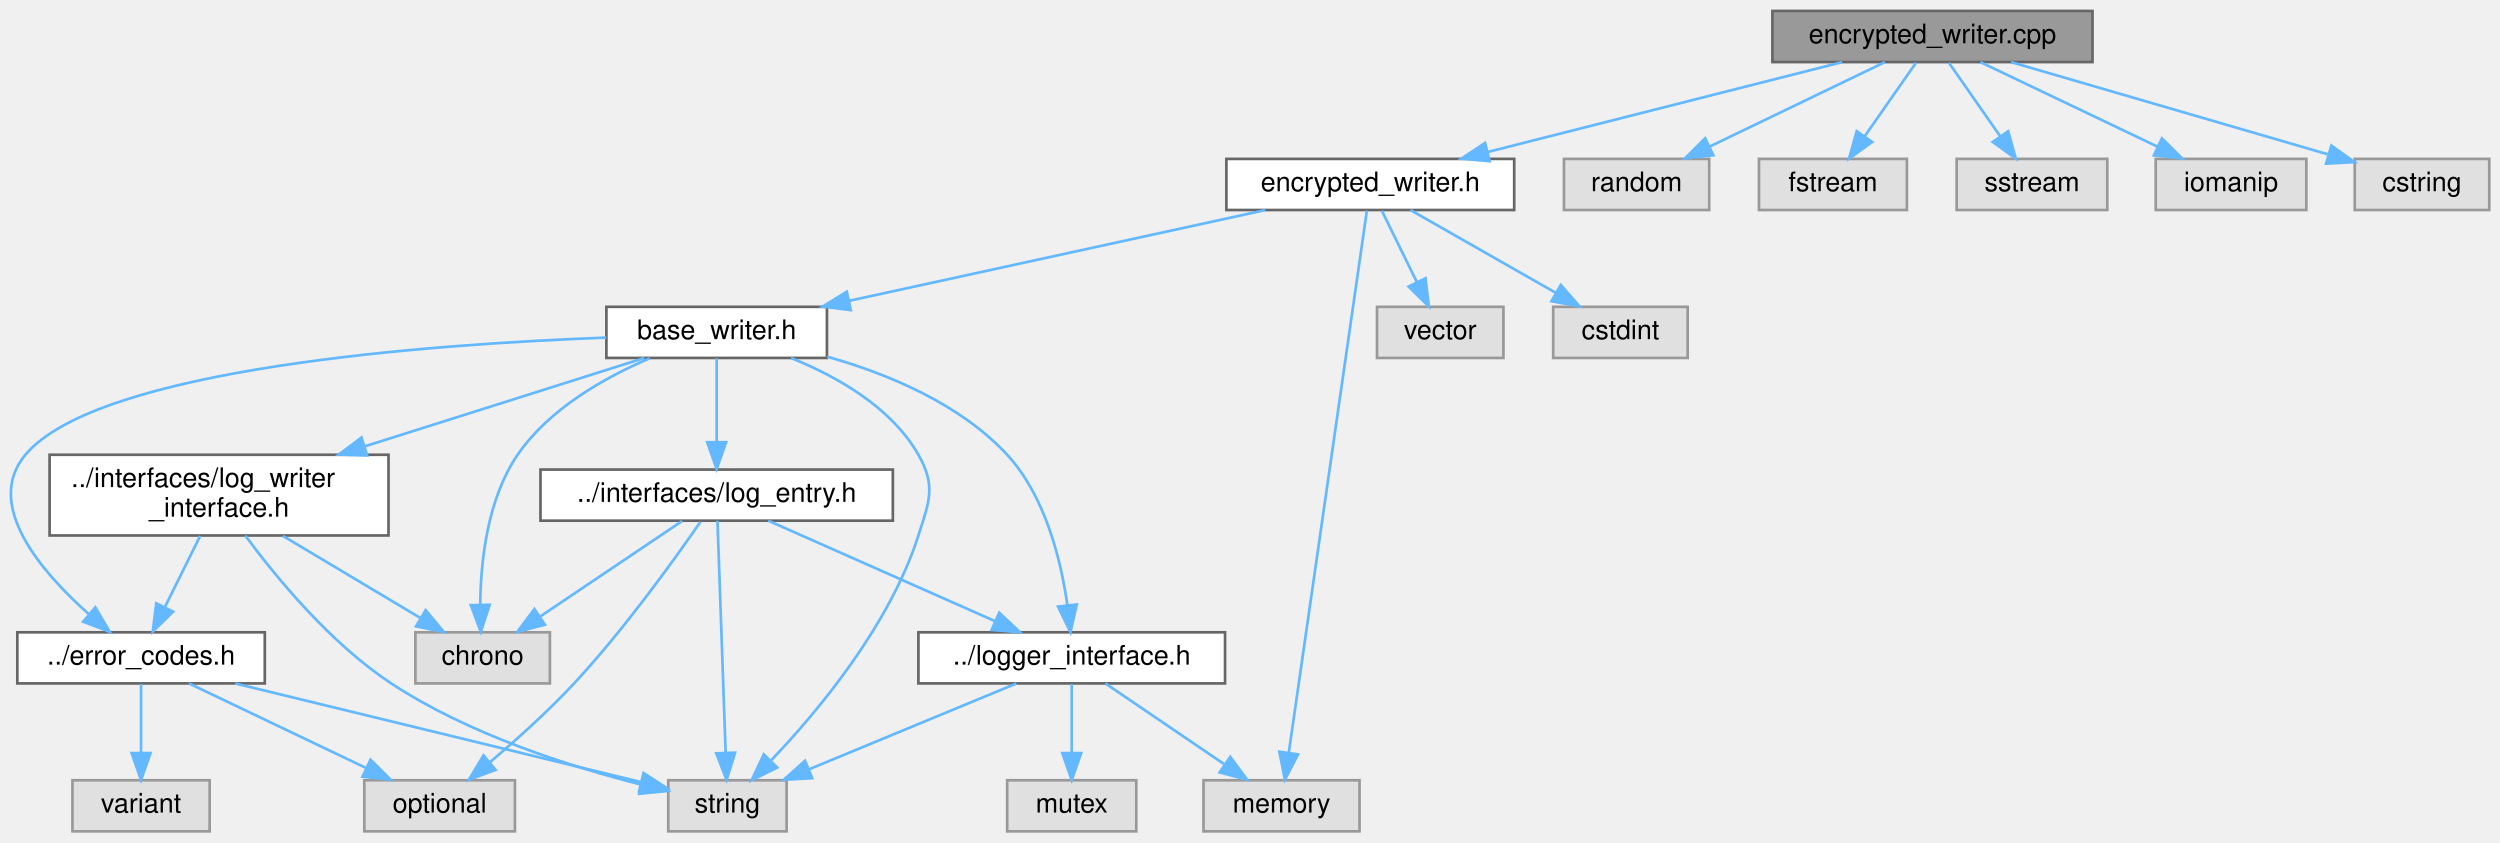
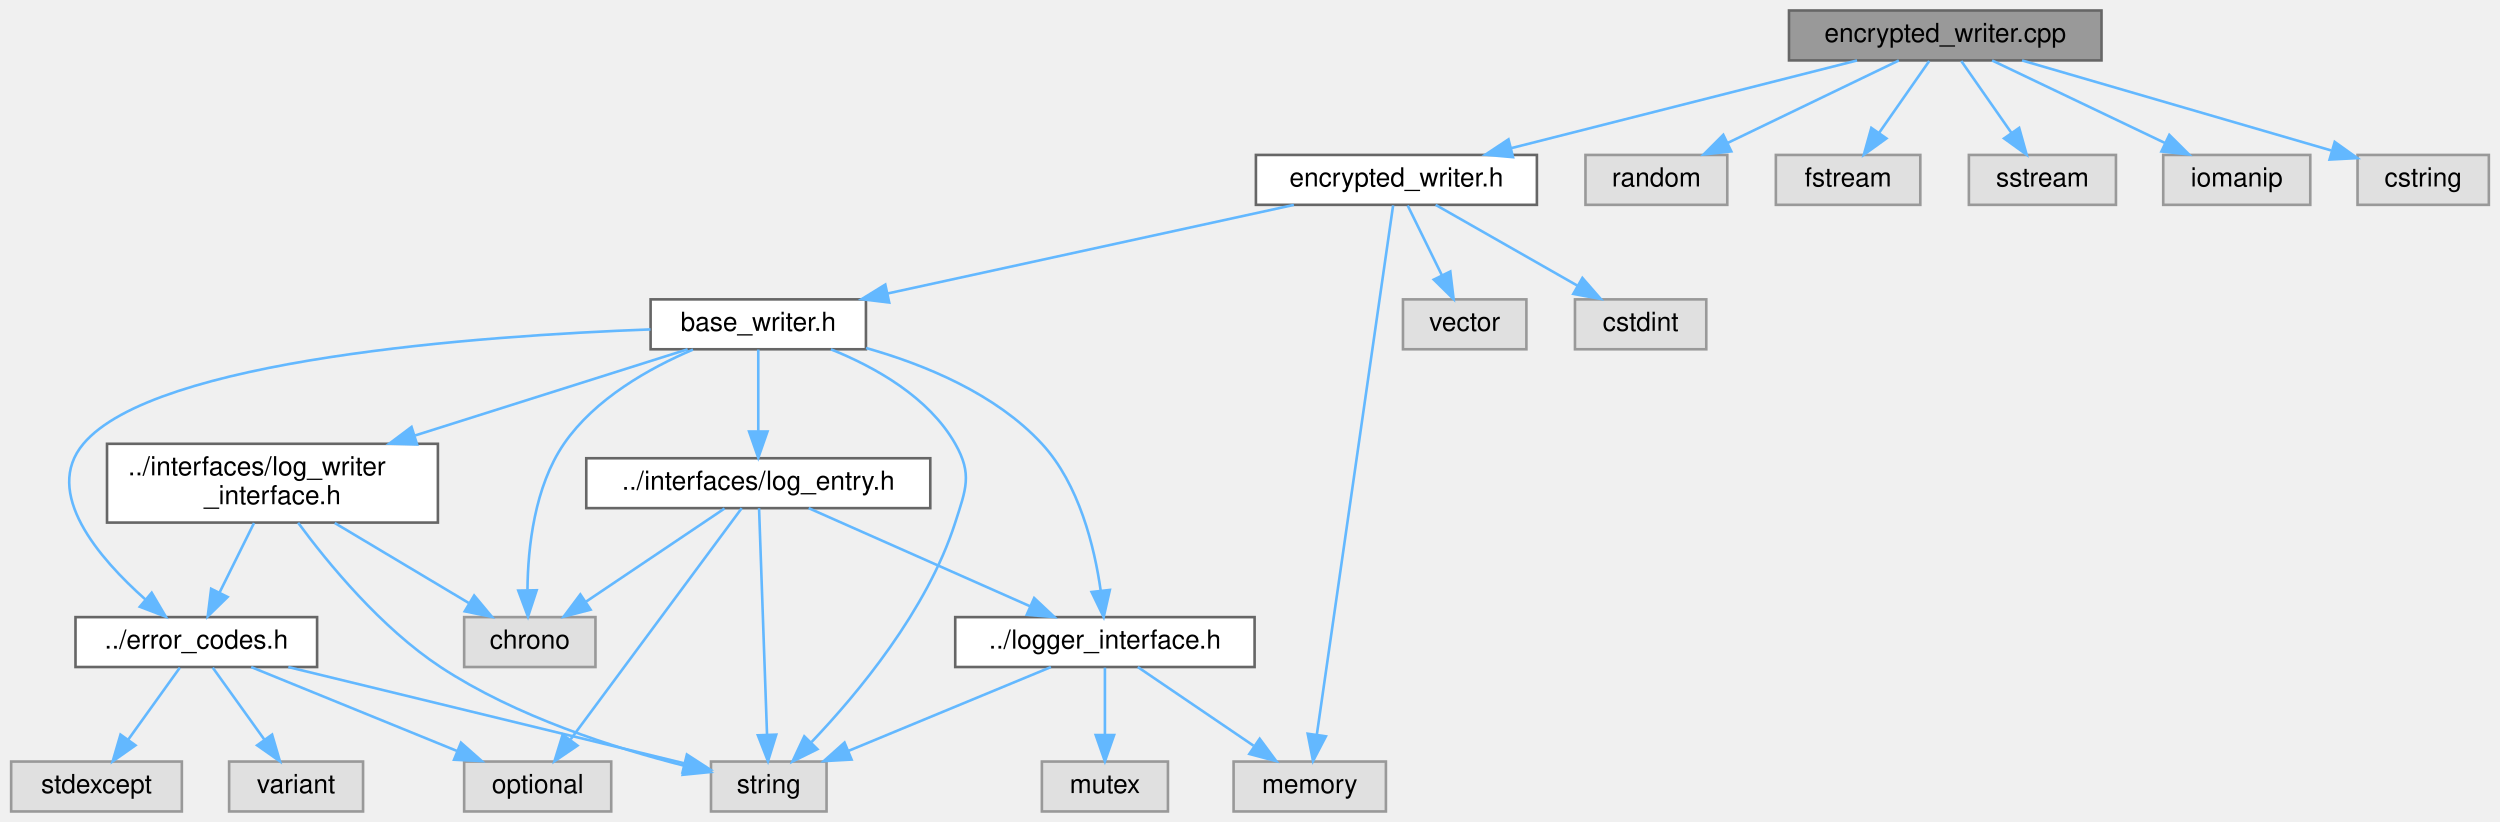
- <svg xmlns="http://www.w3.org/2000/svg" xmlns:xlink="http://www.w3.org/1999/xlink" width="929pt" height="313pt" viewBox="0.00 0.00 929.44 313.00">
+ <svg xmlns="http://www.w3.org/2000/svg" xmlns:xlink="http://www.w3.org/1999/xlink" width="952pt" height="313pt" viewBox="0.00 0.00 951.50 313.00">
  <g id="graph0" class="graph" transform="scale(1 1) rotate(0) translate(4 309)">
    <g id="Node000001" class="node">
      <g id="a_Node000001">
        <a xlink:title=" ">
-           <polygon fill="#999999" stroke="#666666" points="773.94,-305 654.94,-305 654.94,-286 773.94,-286 773.94,-305" />
-           <text text-anchor="middle" x="714.44" y="-293" font-family="Helvetica,sans-Serif" font-size="10.00">encrypted_writer.cpp</text>
+           <polygon fill="#999999" stroke="#666666" points="796,-305 677,-305 677,-286 796,-286 796,-305" />
+           <text text-anchor="middle" x="736.5" y="-293" font-family="Helvetica,sans-Serif" font-size="10.00">encrypted_writer.cpp</text>
        </a>
      </g>
    </g>
    <g id="Node000002" class="node">
      <g id="a_Node000002">
        <a xlink:href="encrypted__writer_8h.html" target="_top" xlink:title=" ">
-           <polygon fill="white" stroke="#666666" points="558.94,-250 451.94,-250 451.94,-231 558.94,-231 558.94,-250" />
-           <text text-anchor="middle" x="505.44" y="-238" font-family="Helvetica,sans-Serif" font-size="10.00">encrypted_writer.h</text>
+           <polygon fill="white" stroke="#666666" points="581,-250 474,-250 474,-231 581,-231 581,-250" />
+           <text text-anchor="middle" x="527.5" y="-238" font-family="Helvetica,sans-Serif" font-size="10.00">encrypted_writer.h</text>
        </a>
      </g>
    </g>
    <g id="edge1_Node000001_Node000002" class="edge">
      <g id="a_edge1_Node000001_Node000002">
        <a xlink:title=" ">
-           <path fill="none" stroke="#63b8ff" d="M680.86,-285.98C645.09,-276.91 588.32,-262.52 549.1,-252.57" />
-           <polygon fill="#63b8ff" stroke="#63b8ff" points="549.83,-249.15 539.28,-250.08 548.11,-255.93 549.83,-249.15" />
-         </a>
-       </g>
-     </g>
-     <g id="Node000016" class="node">
-       <g id="a_Node000016">
-         <a xlink:title=" ">
-           <polygon fill="#e0e0e0" stroke="#999999" points="631.44,-250 577.44,-250 577.44,-231 631.44,-231 631.44,-250" />
-           <text text-anchor="middle" x="604.44" y="-238" font-family="Helvetica,sans-Serif" font-size="10.00">random</text>
-         </a>
-       </g>
-     </g>
-     <g id="edge25_Node000001_Node000016" class="edge">
-       <g id="a_edge25_Node000001_Node000016">
-         <a xlink:title=" ">
-           <path fill="none" stroke="#63b8ff" d="M696.76,-285.98C679.15,-277.5 651.86,-264.35 631.51,-254.54" />
-           <polygon fill="#63b8ff" stroke="#63b8ff" points="632.96,-251.36 622.43,-250.17 629.92,-257.66 632.96,-251.36" />
+           <path fill="none" stroke="#63b8ff" d="M702.92,-285.98C667.15,-276.91 610.38,-262.52 571.16,-252.57" />
+           <polygon fill="#63b8ff" stroke="#63b8ff" points="571.9,-249.15 561.34,-250.08 570.18,-255.93 571.9,-249.15" />
        </a>
      </g>
    </g>
    <g id="Node000017" class="node">
      <g id="a_Node000017">
        <a xlink:title=" ">
-           <polygon fill="#e0e0e0" stroke="#999999" points="704.94,-250 649.94,-250 649.94,-231 704.94,-231 704.94,-250" />
-           <text text-anchor="middle" x="677.44" y="-238" font-family="Helvetica,sans-Serif" font-size="10.00">fstream</text>
+           <polygon fill="#e0e0e0" stroke="#999999" points="653.5,-250 599.5,-250 599.5,-231 653.5,-231 653.5,-250" />
+           <text text-anchor="middle" x="626.5" y="-238" font-family="Helvetica,sans-Serif" font-size="10.00">random</text>
        </a>
      </g>
    </g>
    <g id="edge26_Node000001_Node000017" class="edge">
      <g id="a_edge26_Node000001_Node000017">
        <a xlink:title=" ">
-           <path fill="none" stroke="#63b8ff" d="M708.33,-285.75C703.16,-278.34 695.59,-267.5 689.24,-258.41" />
-           <polygon fill="#63b8ff" stroke="#63b8ff" points="692.03,-256.29 683.43,-250.09 686.29,-260.29 692.03,-256.29" />
+           <path fill="none" stroke="#63b8ff" d="M718.83,-285.98C701.21,-277.5 673.92,-264.35 653.57,-254.54" />
+           <polygon fill="#63b8ff" stroke="#63b8ff" points="655.02,-251.36 644.49,-250.17 651.98,-257.66 655.02,-251.36" />
        </a>
      </g>
    </g>
    <g id="Node000018" class="node">
      <g id="a_Node000018">
        <a xlink:title=" ">
-           <polygon fill="#e0e0e0" stroke="#999999" points="779.44,-250 723.44,-250 723.44,-231 779.44,-231 779.44,-250" />
-           <text text-anchor="middle" x="751.44" y="-238" font-family="Helvetica,sans-Serif" font-size="10.00">sstream</text>
+           <polygon fill="#e0e0e0" stroke="#999999" points="727,-250 672,-250 672,-231 727,-231 727,-250" />
+           <text text-anchor="middle" x="699.5" y="-238" font-family="Helvetica,sans-Serif" font-size="10.00">fstream</text>
        </a>
      </g>
    </g>
    <g id="edge27_Node000001_Node000018" class="edge">
      <g id="a_edge27_Node000001_Node000018">
        <a xlink:title=" ">
-           <path fill="none" stroke="#63b8ff" d="M720.55,-285.75C725.72,-278.34 733.28,-267.5 739.63,-258.41" />
-           <polygon fill="#63b8ff" stroke="#63b8ff" points="742.59,-260.29 745.44,-250.09 736.85,-256.29 742.59,-260.29" />
+           <path fill="none" stroke="#63b8ff" d="M730.39,-285.75C725.22,-278.34 717.65,-267.5 711.31,-258.41" />
+           <polygon fill="#63b8ff" stroke="#63b8ff" points="714.09,-256.29 705.5,-250.09 708.35,-260.29 714.09,-256.29" />
        </a>
      </g>
    </g>
    <g id="Node000019" class="node">
      <g id="a_Node000019">
        <a xlink:title=" ">
-           <polygon fill="#e0e0e0" stroke="#999999" points="853.44,-250 797.44,-250 797.44,-231 853.44,-231 853.44,-250" />
-           <text text-anchor="middle" x="825.44" y="-238" font-family="Helvetica,sans-Serif" font-size="10.00">iomanip</text>
+           <polygon fill="#e0e0e0" stroke="#999999" points="801.5,-250 745.5,-250 745.5,-231 801.5,-231 801.5,-250" />
+           <text text-anchor="middle" x="773.5" y="-238" font-family="Helvetica,sans-Serif" font-size="10.00">sstream</text>
        </a>
      </g>
    </g>
    <g id="edge28_Node000001_Node000019" class="edge">
      <g id="a_edge28_Node000001_Node000019">
        <a xlink:title=" ">
-           <path fill="none" stroke="#63b8ff" d="M732.27,-285.98C750.05,-277.5 777.58,-264.35 798.12,-254.54" />
-           <polygon fill="#63b8ff" stroke="#63b8ff" points="799.76,-257.64 807.28,-250.17 796.75,-251.32 799.76,-257.64" />
+           <path fill="none" stroke="#63b8ff" d="M742.61,-285.75C747.78,-278.34 755.35,-267.5 761.69,-258.41" />
+           <polygon fill="#63b8ff" stroke="#63b8ff" points="764.65,-260.29 767.5,-250.09 758.91,-256.29 764.65,-260.29" />
        </a>
      </g>
    </g>
    <g id="Node000020" class="node">
      <g id="a_Node000020">
        <a xlink:title=" ">
-           <polygon fill="#e0e0e0" stroke="#999999" points="921.44,-250 871.44,-250 871.44,-231 921.44,-231 921.44,-250" />
-           <text text-anchor="middle" x="896.44" y="-238" font-family="Helvetica,sans-Serif" font-size="10.00">cstring</text>
+           <polygon fill="#e0e0e0" stroke="#999999" points="875.5,-250 819.5,-250 819.5,-231 875.5,-231 875.5,-250" />
+           <text text-anchor="middle" x="847.5" y="-238" font-family="Helvetica,sans-Serif" font-size="10.00">iomanip</text>
        </a>
      </g>
    </g>
    <g id="edge29_Node000001_Node000020" class="edge">
      <g id="a_edge29_Node000001_Node000020">
        <a xlink:title=" ">
-           <path fill="none" stroke="#63b8ff" d="M743.68,-285.98C775.73,-276.65 827.14,-261.68 861.35,-251.72" />
-           <polygon fill="#63b8ff" stroke="#63b8ff" points="862.75,-254.96 871.37,-248.8 860.79,-248.24 862.75,-254.96" />
+           <path fill="none" stroke="#63b8ff" d="M754.33,-285.98C772.11,-277.5 799.65,-264.35 820.18,-254.54" />
+           <polygon fill="#63b8ff" stroke="#63b8ff" points="821.83,-257.64 829.34,-250.17 818.81,-251.32 821.83,-257.64" />
+         </a>
+       </g>
+     </g>
+     <g id="Node000021" class="node">
+       <g id="a_Node000021">
+         <a xlink:title=" ">
+           <polygon fill="#e0e0e0" stroke="#999999" points="943.5,-250 893.5,-250 893.5,-231 943.5,-231 943.5,-250" />
+           <text text-anchor="middle" x="918.5" y="-238" font-family="Helvetica,sans-Serif" font-size="10.00">cstring</text>
+         </a>
+       </g>
+     </g>
+     <g id="edge30_Node000001_Node000021" class="edge">
+       <g id="a_edge30_Node000001_Node000021">
+         <a xlink:title=" ">
+           <path fill="none" stroke="#63b8ff" d="M765.74,-285.98C797.8,-276.65 849.21,-261.68 883.41,-251.72" />
+           <polygon fill="#63b8ff" stroke="#63b8ff" points="884.81,-254.96 893.43,-248.8 882.85,-248.24 884.81,-254.96" />
        </a>
      </g>
    </g>
    <g id="Node000003" class="node">
      <g id="a_Node000003">
        <a xlink:href="base__writer_8h.html" target="_top" xlink:title=" ">
-           <polygon fill="white" stroke="#666666" points="303.44,-195 221.44,-195 221.44,-176 303.44,-176 303.44,-195" />
-           <text text-anchor="middle" x="262.44" y="-183" font-family="Helvetica,sans-Serif" font-size="10.00">base_writer.h</text>
+           <polygon fill="white" stroke="#666666" points="325.5,-195 243.5,-195 243.5,-176 325.5,-176 325.5,-195" />
+           <text text-anchor="middle" x="284.5" y="-183" font-family="Helvetica,sans-Serif" font-size="10.00">base_writer.h</text>
        </a>
      </g>
    </g>
    <g id="edge2_Node000002_Node000003" class="edge">
      <g id="a_edge2_Node000002_Node000003">
        <a xlink:title=" ">
-           <path fill="none" stroke="#63b8ff" d="M466.4,-230.98C424.36,-221.82 357.4,-207.21 311.76,-197.26" />
-           <polygon fill="#63b8ff" stroke="#63b8ff" points="312.3,-193.79 301.79,-195.08 310.81,-200.63 312.3,-193.79" />
+           <path fill="none" stroke="#63b8ff" d="M488.46,-230.98C446.42,-221.82 379.46,-207.21 333.82,-197.26" />
+           <polygon fill="#63b8ff" stroke="#63b8ff" points="334.36,-193.79 323.85,-195.08 332.87,-200.63 334.36,-193.79" />
        </a>
      </g>
    </g>
    <g id="Node000007" class="node">
      <g id="a_Node000007">
        <a xlink:title=" ">
-           <polygon fill="#e0e0e0" stroke="#999999" points="501.44,-19 443.44,-19 443.44,0 501.44,0 501.44,-19" />
-           <text text-anchor="middle" x="472.44" y="-7" font-family="Helvetica,sans-Serif" font-size="10.00">memory</text>
-         </a>
-       </g>
-     </g>
-     <g id="edge22_Node000002_Node000007" class="edge">
-       <g id="a_edge22_Node000002_Node000007">
-         <a xlink:title=" ">
-           <path fill="none" stroke="#63b8ff" d="M504.18,-230.8C499.36,-197.29 481.89,-76.08 475.13,-29.2" />
-           <polygon fill="#63b8ff" stroke="#63b8ff" points="478.58,-28.6 473.69,-19.21 471.65,-29.6 478.58,-28.6" />
-         </a>
-       </g>
-     </g>
-     <g id="Node000014" class="node">
-       <g id="a_Node000014">
-         <a xlink:title=" ">
-           <polygon fill="#e0e0e0" stroke="#999999" points="554.94,-195 507.94,-195 507.94,-176 554.94,-176 554.94,-195" />
-           <text text-anchor="middle" x="531.44" y="-183" font-family="Helvetica,sans-Serif" font-size="10.00">vector</text>
-         </a>
-       </g>
-     </g>
-     <g id="edge23_Node000002_Node000014" class="edge">
-       <g id="a_edge23_Node000002_Node000014">
-         <a xlink:title=" ">
-           <path fill="none" stroke="#63b8ff" d="M509.73,-230.75C513.25,-223.57 518.35,-213.18 522.72,-204.27" />
-           <polygon fill="#63b8ff" stroke="#63b8ff" points="525.96,-205.61 527.22,-195.09 519.68,-202.53 525.96,-205.61" />
+           <polygon fill="#e0e0e0" stroke="#999999" points="523.5,-19 465.5,-19 465.5,0 523.5,0 523.5,-19" />
+           <text text-anchor="middle" x="494.5" y="-7" font-family="Helvetica,sans-Serif" font-size="10.00">memory</text>
+         </a>
+       </g>
+     </g>
+     <g id="edge23_Node000002_Node000007" class="edge">
+       <g id="a_edge23_Node000002_Node000007">
+         <a xlink:title=" ">
+           <path fill="none" stroke="#63b8ff" d="M526.25,-230.8C521.42,-197.29 503.95,-76.08 497.19,-29.2" />
+           <polygon fill="#63b8ff" stroke="#63b8ff" points="500.65,-28.6 495.75,-19.21 493.72,-29.6 500.65,-28.6" />
        </a>
      </g>
    </g>
    <g id="Node000015" class="node">
      <g id="a_Node000015">
        <a xlink:title=" ">
-           <polygon fill="#e0e0e0" stroke="#999999" points="623.44,-195 573.44,-195 573.44,-176 623.44,-176 623.44,-195" />
-           <text text-anchor="middle" x="598.44" y="-183" font-family="Helvetica,sans-Serif" font-size="10.00">cstdint</text>
+           <polygon fill="#e0e0e0" stroke="#999999" points="577,-195 530,-195 530,-176 577,-176 577,-195" />
+           <text text-anchor="middle" x="553.5" y="-183" font-family="Helvetica,sans-Serif" font-size="10.00">vector</text>
        </a>
      </g>
    </g>
    <g id="edge24_Node000002_Node000015" class="edge">
      <g id="a_edge24_Node000002_Node000015">
        <a xlink:title=" ">
-           <path fill="none" stroke="#63b8ff" d="M520.38,-230.98C534.94,-222.69 557.31,-209.94 574.37,-200.22" />
-           <polygon fill="#63b8ff" stroke="#63b8ff" points="576.27,-203.16 583.22,-195.17 572.8,-197.08 576.27,-203.16" />
+           <path fill="none" stroke="#63b8ff" d="M531.79,-230.75C535.31,-223.57 540.41,-213.18 544.78,-204.27" />
+           <polygon fill="#63b8ff" stroke="#63b8ff" points="548.02,-205.61 549.29,-195.09 541.74,-202.53 548.02,-205.61" />
+         </a>
+       </g>
+     </g>
+     <g id="Node000016" class="node">
+       <g id="a_Node000016">
+         <a xlink:title=" ">
+           <polygon fill="#e0e0e0" stroke="#999999" points="645.5,-195 595.5,-195 595.5,-176 645.5,-176 645.5,-195" />
+           <text text-anchor="middle" x="620.5" y="-183" font-family="Helvetica,sans-Serif" font-size="10.00">cstdint</text>
+         </a>
+       </g>
+     </g>
+     <g id="edge25_Node000002_Node000016" class="edge">
+       <g id="a_edge25_Node000002_Node000016">
+         <a xlink:title=" ">
+           <path fill="none" stroke="#63b8ff" d="M542.44,-230.98C557,-222.69 579.37,-209.94 596.43,-200.22" />
+           <polygon fill="#63b8ff" stroke="#63b8ff" points="598.33,-203.16 605.29,-195.17 594.86,-197.08 598.33,-203.16" />
        </a>
      </g>
    </g>
    <g id="Node000004" class="node">
      <g id="a_Node000004">
        <a xlink:title=" ">
-           <polygon fill="#e0e0e0" stroke="#999999" points="288.44,-19 244.44,-19 244.44,0 288.44,0 288.44,-19" />
-           <text text-anchor="middle" x="266.44" y="-7" font-family="Helvetica,sans-Serif" font-size="10.00">string</text>
+           <polygon fill="#e0e0e0" stroke="#999999" points="310.5,-19 266.5,-19 266.5,0 310.5,0 310.5,-19" />
+           <text text-anchor="middle" x="288.5" y="-7" font-family="Helvetica,sans-Serif" font-size="10.00">string</text>
        </a>
      </g>
    </g>
    <g id="edge3_Node000003_Node000004" class="edge">
      <g id="a_edge3_Node000003_Node000004">
        <a xlink:title=" ">
-           <path fill="none" stroke="#63b8ff" d="M290.09,-175.98C307.02,-169.17 327.32,-157.76 337.44,-140 344.04,-128.41 341.5,-122.7 337.44,-110 326.72,-76.52 300.15,-44.71 282.73,-26.43" />
-           <polygon fill="#63b8ff" stroke="#63b8ff" points="284.96,-23.71 275.45,-19.02 279.96,-28.61 284.96,-23.71" />
+           <path fill="none" stroke="#63b8ff" d="M312.15,-175.98C329.08,-169.17 349.39,-157.76 359.5,-140 366.1,-128.41 363.57,-122.7 359.5,-110 348.78,-76.52 322.21,-44.71 304.79,-26.43" />
+           <polygon fill="#63b8ff" stroke="#63b8ff" points="307.02,-23.71 297.52,-19.02 302.02,-28.61 307.02,-23.71" />
        </a>
      </g>
    </g>
    <g id="Node000005" class="node">
      <g id="a_Node000005">
        <a xlink:title=" ">
-           <polygon fill="#e0e0e0" stroke="#999999" points="200.44,-74 150.44,-74 150.44,-55 200.44,-55 200.44,-74" />
-           <text text-anchor="middle" x="175.44" y="-62" font-family="Helvetica,sans-Serif" font-size="10.00">chrono</text>
+           <polygon fill="#e0e0e0" stroke="#999999" points="222.5,-74 172.5,-74 172.5,-55 222.5,-55 222.5,-74" />
+           <text text-anchor="middle" x="197.5" y="-62" font-family="Helvetica,sans-Serif" font-size="10.00">chrono</text>
        </a>
      </g>
    </g>
    <g id="edge4_Node000003_Node000005" class="edge">
      <g id="a_edge4_Node000003_Node000005">
        <a xlink:title=" ">
-           <path fill="none" stroke="#63b8ff" d="M237.58,-175.88C221.03,-168.83 200.22,-157.19 188.44,-140 177.21,-123.62 174.71,-100.58 174.55,-84.48" />
-           <polygon fill="#63b8ff" stroke="#63b8ff" points="178.05,-84.23 174.75,-74.17 171.05,-84.1 178.05,-84.23" />
+           <path fill="none" stroke="#63b8ff" d="M259.64,-175.88C243.09,-168.83 222.28,-157.19 210.5,-140 199.27,-123.62 196.77,-100.58 196.61,-84.48" />
+           <polygon fill="#63b8ff" stroke="#63b8ff" points="200.11,-84.23 196.81,-74.17 193.11,-84.1 200.11,-84.23" />
        </a>
      </g>
    </g>
    <g id="Node000006" class="node">
      <g id="a_Node000006">
        <a xlink:href="logger__interface_8h.html" target="_top" xlink:title=" ">
-           <polygon fill="white" stroke="#666666" points="451.44,-74 337.44,-74 337.44,-55 451.44,-55 451.44,-74" />
-           <text text-anchor="middle" x="394.44" y="-62" font-family="Helvetica,sans-Serif" font-size="10.00">../logger_interface.h</text>
+           <polygon fill="white" stroke="#666666" points="473.5,-74 359.5,-74 359.5,-55 473.5,-55 473.5,-74" />
+           <text text-anchor="middle" x="416.5" y="-62" font-family="Helvetica,sans-Serif" font-size="10.00">../logger_interface.h</text>
        </a>
      </g>
    </g>
    <g id="edge5_Node000003_Node000006" class="edge">
      <g id="a_edge5_Node000003_Node000006">
        <a xlink:title=" ">
-           <path fill="none" stroke="#63b8ff" d="M303.49,-176.48C326.03,-170.1 352.89,-158.99 370.44,-140 384.67,-124.59 390.47,-100.67 392.82,-84.11" />
-           <polygon fill="#63b8ff" stroke="#63b8ff" points="396.32,-84.35 393.97,-74.02 389.36,-83.56 396.32,-84.35" />
+           <path fill="none" stroke="#63b8ff" d="M325.55,-176.48C348.1,-170.1 374.96,-158.99 392.5,-140 406.73,-124.59 412.53,-100.67 414.89,-84.11" />
+           <polygon fill="#63b8ff" stroke="#63b8ff" points="418.38,-84.35 416.03,-74.02 411.43,-83.56 418.38,-84.35" />
        </a>
      </g>
    </g>
    <g id="Node000009" class="node">
      <g id="a_Node000009">
        <a xlink:href="error__codes_8h.html" target="_top" xlink:title=" ">
-           <polygon fill="white" stroke="#666666" points="94.44,-74 2.44,-74 2.44,-55 94.44,-55 94.44,-74" />
-           <text text-anchor="middle" x="48.44" y="-62" font-family="Helvetica,sans-Serif" font-size="10.00">../error_codes.h</text>
+           <polygon fill="white" stroke="#666666" points="116.5,-74 24.5,-74 24.5,-55 116.5,-55 116.5,-74" />
+           <text text-anchor="middle" x="70.5" y="-62" font-family="Helvetica,sans-Serif" font-size="10.00">../error_codes.h</text>
        </a>
      </g>
    </g>
    <g id="edge9_Node000003_Node000009" class="edge">
      <g id="a_edge9_Node000003_Node000009">
        <a xlink:title=" ">
-           <path fill="none" stroke="#63b8ff" d="M221.38,-183.56C155.94,-181.11 32.56,-172.22 5.44,-140 -10.16,-121.47 11.26,-96.52 29.06,-80.72" />
-           <polygon fill="#63b8ff" stroke="#63b8ff" points="31.44,-83.29 36.83,-74.16 26.93,-77.94 31.44,-83.29" />
+           <path fill="none" stroke="#63b8ff" d="M243.45,-183.56C178,-181.11 54.62,-172.22 27.5,-140 11.9,-121.47 33.32,-96.52 51.12,-80.72" />
+           <polygon fill="#63b8ff" stroke="#63b8ff" points="53.51,-83.29 58.89,-74.16 48.99,-77.94 53.51,-83.29" />
+         </a>
+       </g>
+     </g>
+     <g id="Node000013" class="node">
+       <g id="a_Node000013">
+         <a xlink:href="log__writer__interface_8h.html" target="_top" xlink:title=" ">
+           <polygon fill="white" stroke="#666666" points="162.5,-140 36.5,-140 36.5,-110 162.5,-110 162.5,-140" />
+           <text text-anchor="start" x="44.5" y="-128" font-family="Helvetica,sans-Serif" font-size="10.00">../interfaces/log_writer</text>
+           <text text-anchor="middle" x="99.5" y="-117" font-family="Helvetica,sans-Serif" font-size="10.00">_interface.h</text>
+         </a>
+       </g>
+     </g>
+     <g id="edge14_Node000003_Node000013" class="edge">
+       <g id="a_edge14_Node000003_Node000013">
+         <a xlink:title=" ">
+           <path fill="none" stroke="#63b8ff" d="M257.6,-175.99C230.51,-167.43 187.96,-153.97 153.82,-143.18" />
+           <polygon fill="#63b8ff" stroke="#63b8ff" points="154.57,-139.74 143.98,-140.06 152.46,-146.42 154.57,-139.74" />
+         </a>
+       </g>
+     </g>
+     <g id="Node000014" class="node">
+       <g id="a_Node000014">
+         <a xlink:href="log__entry_8h.html" target="_top" xlink:title=" ">
+           <polygon fill="white" stroke="#666666" points="350,-134.5 219,-134.5 219,-115.5 350,-115.5 350,-134.5" />
+           <text text-anchor="middle" x="284.5" y="-122.5" font-family="Helvetica,sans-Serif" font-size="10.00">../interfaces/log_entry.h</text>
+         </a>
+       </g>
+     </g>
+     <g id="edge18_Node000003_Node000014" class="edge">
+       <g id="a_edge18_Node000003_Node000014">
+         <a xlink:title=" ">
+           <path fill="none" stroke="#63b8ff" d="M284.5,-175.87C284.5,-167.75 284.5,-155.31 284.5,-144.89" />
+           <polygon fill="#63b8ff" stroke="#63b8ff" points="288,-144.67 284.5,-134.67 281,-144.67 288,-144.67" />
+         </a>
+       </g>
+     </g>
+     <g id="edge8_Node000006_Node000004" class="edge">
+       <g id="a_edge8_Node000006_Node000004">
+         <a xlink:title=" ">
+           <path fill="none" stroke="#63b8ff" d="M395.93,-54.98C375.07,-46.34 342.53,-32.87 318.73,-23.02" />
+           <polygon fill="#63b8ff" stroke="#63b8ff" points="320.02,-19.76 309.44,-19.17 317.34,-26.23 320.02,-19.76" />
+         </a>
+       </g>
+     </g>
+     <g id="edge6_Node000006_Node000007" class="edge">
+       <g id="a_edge6_Node000006_Node000007">
+         <a xlink:title=" ">
+           <path fill="none" stroke="#63b8ff" d="M429.03,-54.98C440.9,-46.92 458.96,-34.65 473.11,-25.03" />
+           <polygon fill="#63b8ff" stroke="#63b8ff" points="475.44,-27.69 481.74,-19.17 471.5,-21.9 475.44,-27.69" />
+         </a>
+       </g>
+     </g>
+     <g id="Node000008" class="node">
+       <g id="a_Node000008">
+         <a xlink:title=" ">
+           <polygon fill="#e0e0e0" stroke="#999999" points="440.5,-19 392.5,-19 392.5,0 440.5,0 440.5,-19" />
+           <text text-anchor="middle" x="416.5" y="-7" font-family="Helvetica,sans-Serif" font-size="10.00">mutex</text>
+         </a>
+       </g>
+     </g>
+     <g id="edge7_Node000006_Node000008" class="edge">
+       <g id="a_edge7_Node000006_Node000008">
+         <a xlink:title=" ">
+           <path fill="none" stroke="#63b8ff" d="M416.5,-54.75C416.5,-47.8 416.5,-37.85 416.5,-29.13" />
+           <polygon fill="#63b8ff" stroke="#63b8ff" points="420,-29.09 416.5,-19.09 413,-29.09 420,-29.09" />
+         </a>
+       </g>
+     </g>
+     <g id="edge10_Node000009_Node000004" class="edge">
+       <g id="a_edge10_Node000009_Node000004">
+         <a xlink:title=" ">
+           <path fill="none" stroke="#63b8ff" d="M105.53,-54.98C147.16,-44.86 216.05,-28.11 256.36,-18.31" />
+           <polygon fill="#63b8ff" stroke="#63b8ff" points="257.32,-21.68 266.21,-15.92 255.66,-14.88 257.32,-21.68" />
+         </a>
+       </g>
+     </g>
+     <g id="Node000010" class="node">
+       <g id="a_Node000010">
+         <a xlink:title=" ">
+           <polygon fill="#e0e0e0" stroke="#999999" points="65,-19 0,-19 0,0 65,0 65,-19" />
+           <text text-anchor="middle" x="32.5" y="-7" font-family="Helvetica,sans-Serif" font-size="10.00">stdexcept</text>
+         </a>
+       </g>
+     </g>
+     <g id="edge11_Node000009_Node000010" class="edge">
+       <g id="a_edge11_Node000009_Node000010">
+         <a xlink:title=" ">
+           <path fill="none" stroke="#63b8ff" d="M64.23,-54.75C58.91,-47.34 51.14,-36.5 44.62,-27.41" />
+           <polygon fill="#63b8ff" stroke="#63b8ff" points="47.33,-25.18 38.66,-19.09 41.64,-29.26 47.33,-25.18" />
+         </a>
+       </g>
+     </g>
+     <g id="Node000011" class="node">
+       <g id="a_Node000011">
+         <a xlink:title=" ">
+           <polygon fill="#e0e0e0" stroke="#999999" points="228.5,-19 172.5,-19 172.5,0 228.5,0 228.5,-19" />
+           <text text-anchor="middle" x="200.5" y="-7" font-family="Helvetica,sans-Serif" font-size="10.00">optional</text>
+         </a>
+       </g>
+     </g>
+     <g id="edge12_Node000009_Node000011" class="edge">
+       <g id="a_edge12_Node000009_Node000011">
+         <a xlink:title=" ">
+           <path fill="none" stroke="#63b8ff" d="M91.39,-54.98C112.58,-46.34 145.63,-32.87 169.8,-23.02" />
+           <polygon fill="#63b8ff" stroke="#63b8ff" points="171.29,-26.19 179.23,-19.17 168.65,-19.7 171.29,-26.19" />
        </a>
      </g>
    </g>
    <g id="Node000012" class="node">
      <g id="a_Node000012">
-         <a xlink:href="log__writer__interface_8h.html" target="_top" xlink:title=" ">
-           <polygon fill="white" stroke="#666666" points="140.44,-140 14.44,-140 14.44,-110 140.44,-110 140.44,-140" />
-           <text text-anchor="start" x="22.44" y="-128" font-family="Helvetica,sans-Serif" font-size="10.00">../interfaces/log_writer</text>
-           <text text-anchor="middle" x="77.44" y="-117" font-family="Helvetica,sans-Serif" font-size="10.00">_interface.h</text>
-         </a>
-       </g>
-     </g>
-     <g id="edge13_Node000003_Node000012" class="edge">
-       <g id="a_edge13_Node000003_Node000012">
-         <a xlink:title=" ">
-           <path fill="none" stroke="#63b8ff" d="M235.54,-175.99C208.45,-167.43 165.89,-153.97 131.76,-143.18" />
-           <polygon fill="#63b8ff" stroke="#63b8ff" points="132.5,-139.74 121.91,-140.06 130.39,-146.42 132.5,-139.74" />
-         </a>
-       </g>
-     </g>
-     <g id="Node000013" class="node">
-       <g id="a_Node000013">
-         <a xlink:href="log__entry_8h.html" target="_top" xlink:title=" ">
-           <polygon fill="white" stroke="#666666" points="327.94,-134.5 196.94,-134.5 196.94,-115.5 327.94,-115.5 327.94,-134.5" />
-           <text text-anchor="middle" x="262.44" y="-122.5" font-family="Helvetica,sans-Serif" font-size="10.00">../interfaces/log_entry.h</text>
-         </a>
-       </g>
-     </g>
-     <g id="edge17_Node000003_Node000013" class="edge">
-       <g id="a_edge17_Node000003_Node000013">
-         <a xlink:title=" ">
-           <path fill="none" stroke="#63b8ff" d="M262.44,-175.87C262.44,-167.75 262.44,-155.31 262.44,-144.89" />
-           <polygon fill="#63b8ff" stroke="#63b8ff" points="265.94,-144.67 262.44,-134.67 258.94,-144.67 265.94,-144.67" />
-         </a>
-       </g>
-     </g>
-     <g id="edge8_Node000006_Node000004" class="edge">
-       <g id="a_edge8_Node000006_Node000004">
-         <a xlink:title=" ">
-           <path fill="none" stroke="#63b8ff" d="M373.87,-54.98C353,-46.34 320.47,-32.87 296.66,-23.02" />
-           <polygon fill="#63b8ff" stroke="#63b8ff" points="297.96,-19.76 287.38,-19.17 295.28,-26.23 297.96,-19.76" />
-         </a>
-       </g>
-     </g>
-     <g id="edge6_Node000006_Node000007" class="edge">
-       <g id="a_edge6_Node000006_Node000007">
-         <a xlink:title=" ">
-           <path fill="none" stroke="#63b8ff" d="M406.97,-54.98C418.84,-46.92 436.9,-34.65 451.05,-25.03" />
-           <polygon fill="#63b8ff" stroke="#63b8ff" points="453.37,-27.69 459.68,-19.17 449.44,-21.9 453.37,-27.69" />
-         </a>
-       </g>
-     </g>
-     <g id="Node000008" class="node">
-       <g id="a_Node000008">
-         <a xlink:title=" ">
-           <polygon fill="#e0e0e0" stroke="#999999" points="418.44,-19 370.44,-19 370.44,0 418.44,0 418.44,-19" />
-           <text text-anchor="middle" x="394.44" y="-7" font-family="Helvetica,sans-Serif" font-size="10.00">mutex</text>
-         </a>
-       </g>
-     </g>
-     <g id="edge7_Node000006_Node000008" class="edge">
-       <g id="a_edge7_Node000006_Node000008">
-         <a xlink:title=" ">
-           <path fill="none" stroke="#63b8ff" d="M394.44,-54.75C394.44,-47.8 394.44,-37.85 394.44,-29.13" />
-           <polygon fill="#63b8ff" stroke="#63b8ff" points="397.94,-29.09 394.44,-19.09 390.94,-29.09 397.94,-29.09" />
-         </a>
-       </g>
-     </g>
-     <g id="edge10_Node000009_Node000004" class="edge">
-       <g id="a_edge10_Node000009_Node000004">
-         <a xlink:title=" ">
-           <path fill="none" stroke="#63b8ff" d="M83.46,-54.98C125.09,-44.86 193.98,-28.11 234.3,-18.31" />
-           <polygon fill="#63b8ff" stroke="#63b8ff" points="235.26,-21.68 244.15,-15.92 233.6,-14.88 235.26,-21.68" />
-         </a>
-       </g>
-     </g>
-     <g id="Node000010" class="node">
-       <g id="a_Node000010">
-         <a xlink:title=" ">
-           <polygon fill="#e0e0e0" stroke="#999999" points="187.44,-19 131.44,-19 131.44,0 187.44,0 187.44,-19" />
-           <text text-anchor="middle" x="159.44" y="-7" font-family="Helvetica,sans-Serif" font-size="10.00">optional</text>
-         </a>
-       </g>
-     </g>
-     <g id="edge11_Node000009_Node000010" class="edge">
-       <g id="a_edge11_Node000009_Node000010">
-         <a xlink:title=" ">
-           <path fill="none" stroke="#63b8ff" d="M66.27,-54.98C84.05,-46.5 111.58,-33.35 132.12,-23.54" />
-           <polygon fill="#63b8ff" stroke="#63b8ff" points="133.76,-26.64 141.28,-19.17 130.75,-20.32 133.76,-26.64" />
-         </a>
-       </g>
-     </g>
-     <g id="Node000011" class="node">
-       <g id="a_Node000011">
-         <a xlink:title=" ">
-           <polygon fill="#e0e0e0" stroke="#999999" points="73.94,-19 22.94,-19 22.94,0 73.94,0 73.94,-19" />
-           <text text-anchor="middle" x="48.44" y="-7" font-family="Helvetica,sans-Serif" font-size="10.00">variant</text>
-         </a>
-       </g>
-     </g>
-     <g id="edge12_Node000009_Node000011" class="edge">
-       <g id="a_edge12_Node000009_Node000011">
-         <a xlink:title=" ">
-           <path fill="none" stroke="#63b8ff" d="M48.44,-54.75C48.44,-47.8 48.44,-37.85 48.44,-29.13" />
-           <polygon fill="#63b8ff" stroke="#63b8ff" points="51.94,-29.09 48.44,-19.09 44.94,-29.09 51.94,-29.09" />
-         </a>
-       </g>
-     </g>
-     <g id="edge14_Node000012_Node000004" class="edge">
-       <g id="a_edge14_Node000012_Node000004">
-         <a xlink:title=" ">
-           <path fill="none" stroke="#63b8ff" d="M87.21,-109.94C98.6,-94.5 118.79,-69.92 141.44,-55 170.14,-36.09 207.84,-24.11 234.31,-17.4" />
-           <polygon fill="#63b8ff" stroke="#63b8ff" points="235.31,-20.76 244.2,-15.01 233.66,-13.96 235.31,-20.76" />
-         </a>
-       </g>
-     </g>
-     <g id="edge15_Node000012_Node000005" class="edge">
-       <g id="a_edge15_Node000012_Node000005">
-         <a xlink:title=" ">
-           <path fill="none" stroke="#63b8ff" d="M101.16,-109.84C116.64,-100.6 136.76,-88.59 152.15,-79.4" />
-           <polygon fill="#63b8ff" stroke="#63b8ff" points="154.25,-82.23 161.04,-74.09 150.66,-76.21 154.25,-82.23" />
-         </a>
-       </g>
-     </g>
-     <g id="edge16_Node000012_Node000009" class="edge">
-       <g id="a_edge16_Node000012_Node000009">
-         <a xlink:title=" ">
-           <path fill="none" stroke="#63b8ff" d="M70.42,-109.84C66.47,-101.87 61.49,-91.84 57.28,-83.33" />
-           <polygon fill="#63b8ff" stroke="#63b8ff" points="60.36,-81.67 52.78,-74.27 54.09,-84.78 60.36,-81.67" />
-         </a>
-       </g>
-     </g>
-     <g id="edge18_Node000013_Node000004" class="edge">
-       <g id="a_edge18_Node000013_Node000004">
-         <a xlink:title=" ">
-           <path fill="none" stroke="#63b8ff" d="M262.74,-115.47C263.38,-97.23 264.9,-54.07 265.78,-29.14" />
-           <polygon fill="#63b8ff" stroke="#63b8ff" points="269.28,-29.25 266.13,-19.13 262.28,-29 269.28,-29.25" />
-         </a>
-       </g>
-     </g>
-     <g id="edge19_Node000013_Node000005" class="edge">
-       <g id="a_edge19_Node000013_Node000005">
-         <a xlink:title=" ">
-           <path fill="none" stroke="#63b8ff" d="M249.6,-115.37C235.72,-106.04 213.37,-91.01 196.83,-79.88" />
-           <polygon fill="#63b8ff" stroke="#63b8ff" points="198.58,-76.84 188.33,-74.17 194.67,-82.65 198.58,-76.84" />
-         </a>
-       </g>
-     </g>
-     <g id="edge21_Node000013_Node000006" class="edge">
-       <g id="a_edge21_Node000013_Node000006">
-         <a xlink:title=" ">
-           <path fill="none" stroke="#63b8ff" d="M281.63,-115.49C303.82,-105.66 340.56,-89.38 366.05,-78.08" />
-           <polygon fill="#63b8ff" stroke="#63b8ff" points="367.5,-81.27 375.22,-74.02 364.66,-74.87 367.5,-81.27" />
-         </a>
-       </g>
-     </g>
-     <g id="edge20_Node000013_Node000010" class="edge">
-       <g id="a_edge20_Node000013_Node000010">
-         <a xlink:title=" ">
-           <path fill="none" stroke="#63b8ff" d="M256.41,-115.08C247.05,-101.51 228.16,-75.13 209.44,-55 199.77,-44.6 187.93,-33.99 178.21,-25.74" />
-           <polygon fill="#63b8ff" stroke="#63b8ff" points="180.24,-22.87 170.31,-19.16 175.75,-28.25 180.24,-22.87" />
+         <a xlink:title=" ">
+           <polygon fill="#e0e0e0" stroke="#999999" points="134,-19 83,-19 83,0 134,0 134,-19" />
+           <text text-anchor="middle" x="108.5" y="-7" font-family="Helvetica,sans-Serif" font-size="10.00">variant</text>
+         </a>
+       </g>
+     </g>
+     <g id="edge13_Node000009_Node000012" class="edge">
+       <g id="a_edge13_Node000009_Node000012">
+         <a xlink:title=" ">
+           <path fill="none" stroke="#63b8ff" d="M76.77,-54.75C82.09,-47.34 89.86,-36.5 96.38,-27.41" />
+           <polygon fill="#63b8ff" stroke="#63b8ff" points="99.36,-29.26 102.34,-19.09 93.67,-25.18 99.36,-29.26" />
+         </a>
+       </g>
+     </g>
+     <g id="edge15_Node000013_Node000004" class="edge">
+       <g id="a_edge15_Node000013_Node000004">
+         <a xlink:title=" ">
+           <path fill="none" stroke="#63b8ff" d="M109.27,-109.94C120.66,-94.5 140.85,-69.92 163.5,-55 192.2,-36.09 229.9,-24.11 256.37,-17.4" />
+           <polygon fill="#63b8ff" stroke="#63b8ff" points="257.37,-20.76 266.27,-15.01 255.72,-13.96 257.37,-20.76" />
+         </a>
+       </g>
+     </g>
+     <g id="edge16_Node000013_Node000005" class="edge">
+       <g id="a_edge16_Node000013_Node000005">
+         <a xlink:title=" ">
+           <path fill="none" stroke="#63b8ff" d="M123.22,-109.84C138.7,-100.6 158.82,-88.59 174.21,-79.4" />
+           <polygon fill="#63b8ff" stroke="#63b8ff" points="176.31,-82.23 183.1,-74.09 172.72,-76.21 176.31,-82.23" />
+         </a>
+       </g>
+     </g>
+     <g id="edge17_Node000013_Node000009" class="edge">
+       <g id="a_edge17_Node000013_Node000009">
+         <a xlink:title=" ">
+           <path fill="none" stroke="#63b8ff" d="M92.48,-109.84C88.53,-101.87 83.56,-91.84 79.34,-83.33" />
+           <polygon fill="#63b8ff" stroke="#63b8ff" points="82.42,-81.67 74.85,-74.27 76.15,-84.78 82.42,-81.67" />
+         </a>
+       </g>
+     </g>
+     <g id="edge19_Node000014_Node000004" class="edge">
+       <g id="a_edge19_Node000014_Node000004">
+         <a xlink:title=" ">
+           <path fill="none" stroke="#63b8ff" d="M284.8,-115.47C285.44,-97.23 286.96,-54.07 287.84,-29.14" />
+           <polygon fill="#63b8ff" stroke="#63b8ff" points="291.34,-29.25 288.2,-19.13 284.35,-29 291.34,-29.25" />
+         </a>
+       </g>
+     </g>
+     <g id="edge20_Node000014_Node000005" class="edge">
+       <g id="a_edge20_Node000014_Node000005">
+         <a xlink:title=" ">
+           <path fill="none" stroke="#63b8ff" d="M271.66,-115.37C257.78,-106.04 235.43,-91.01 218.89,-79.88" />
+           <polygon fill="#63b8ff" stroke="#63b8ff" points="220.64,-76.84 210.39,-74.17 216.74,-82.65 220.64,-76.84" />
+         </a>
+       </g>
+     </g>
+     <g id="edge22_Node000014_Node000006" class="edge">
+       <g id="a_edge22_Node000014_Node000006">
+         <a xlink:title=" ">
+           <path fill="none" stroke="#63b8ff" d="M303.69,-115.49C325.89,-105.66 362.62,-89.38 388.12,-78.08" />
+           <polygon fill="#63b8ff" stroke="#63b8ff" points="389.56,-81.27 397.28,-74.02 386.72,-74.87 389.56,-81.27" />
+         </a>
+       </g>
+     </g>
+     <g id="edge21_Node000014_Node000011" class="edge">
+       <g id="a_edge21_Node000014_Node000011">
+         <a xlink:title=" ">
+           <path fill="none" stroke="#63b8ff" d="M278.19,-115.47C264.38,-96.82 231.3,-52.11 213.07,-27.49" />
+           <polygon fill="#63b8ff" stroke="#63b8ff" points="215.65,-25.09 206.89,-19.13 210.02,-29.25 215.65,-25.09" />
        </a>
      </g>
    </g>
  </g>
</svg>
